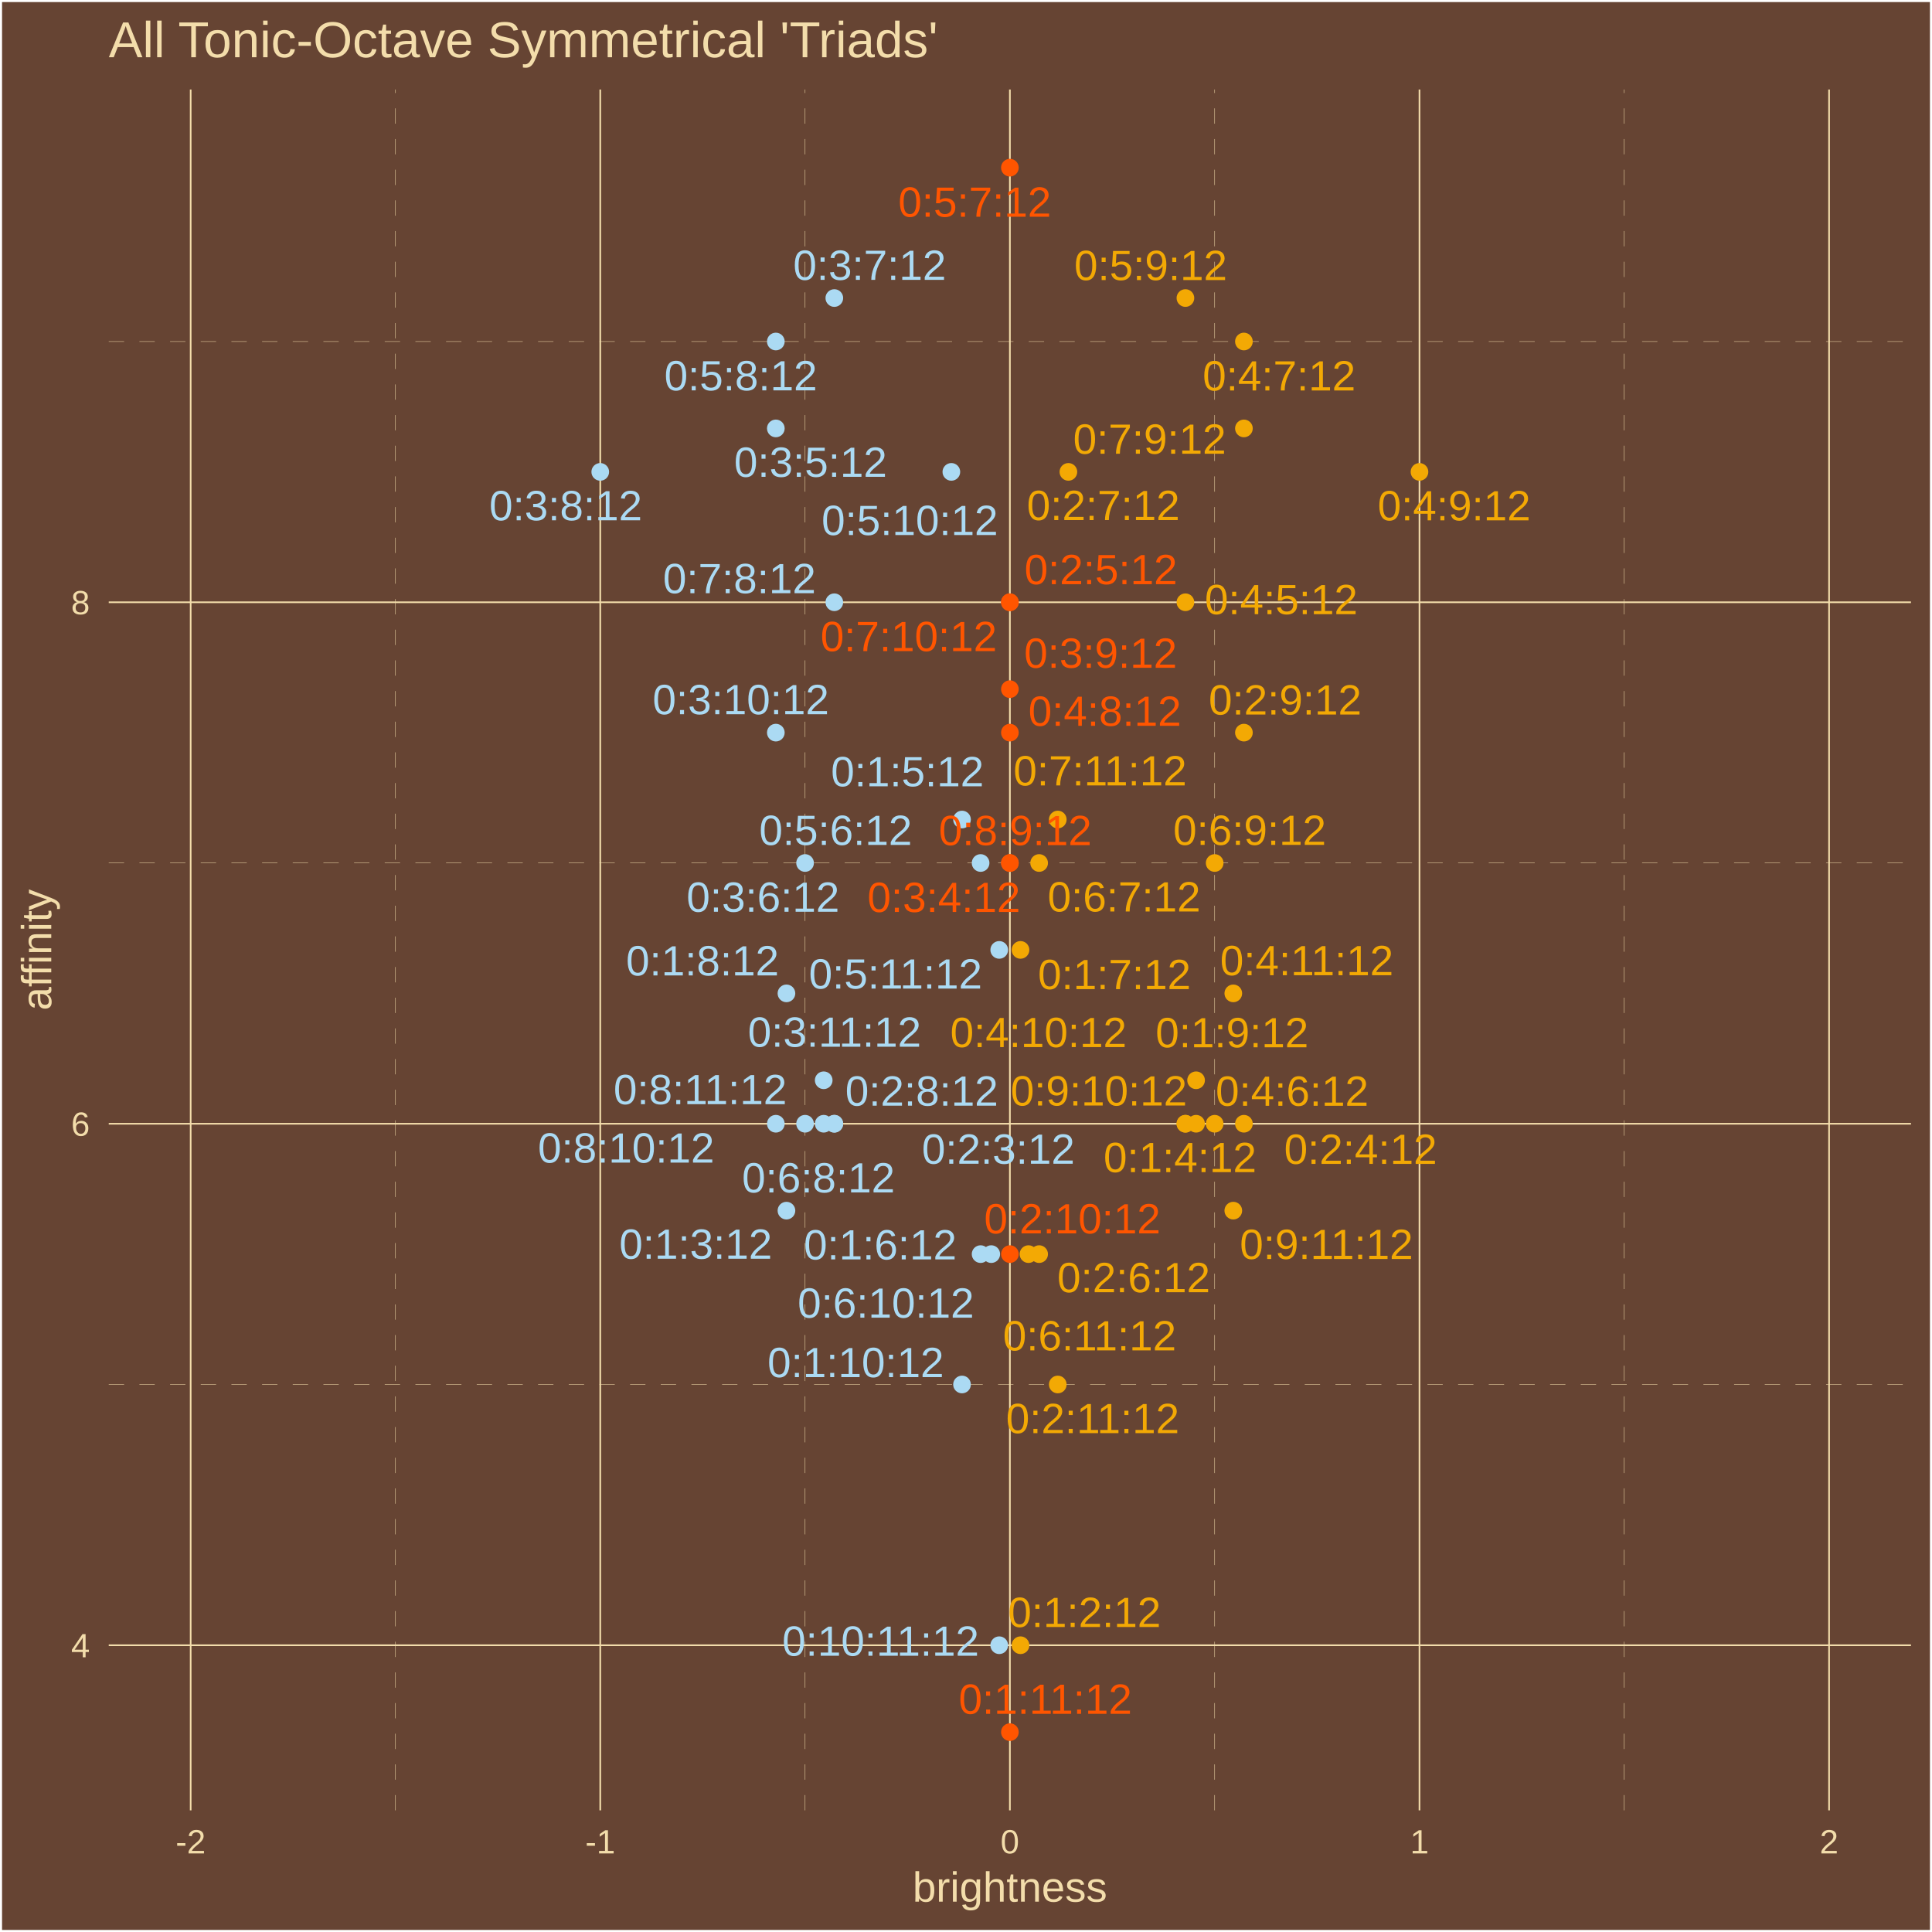
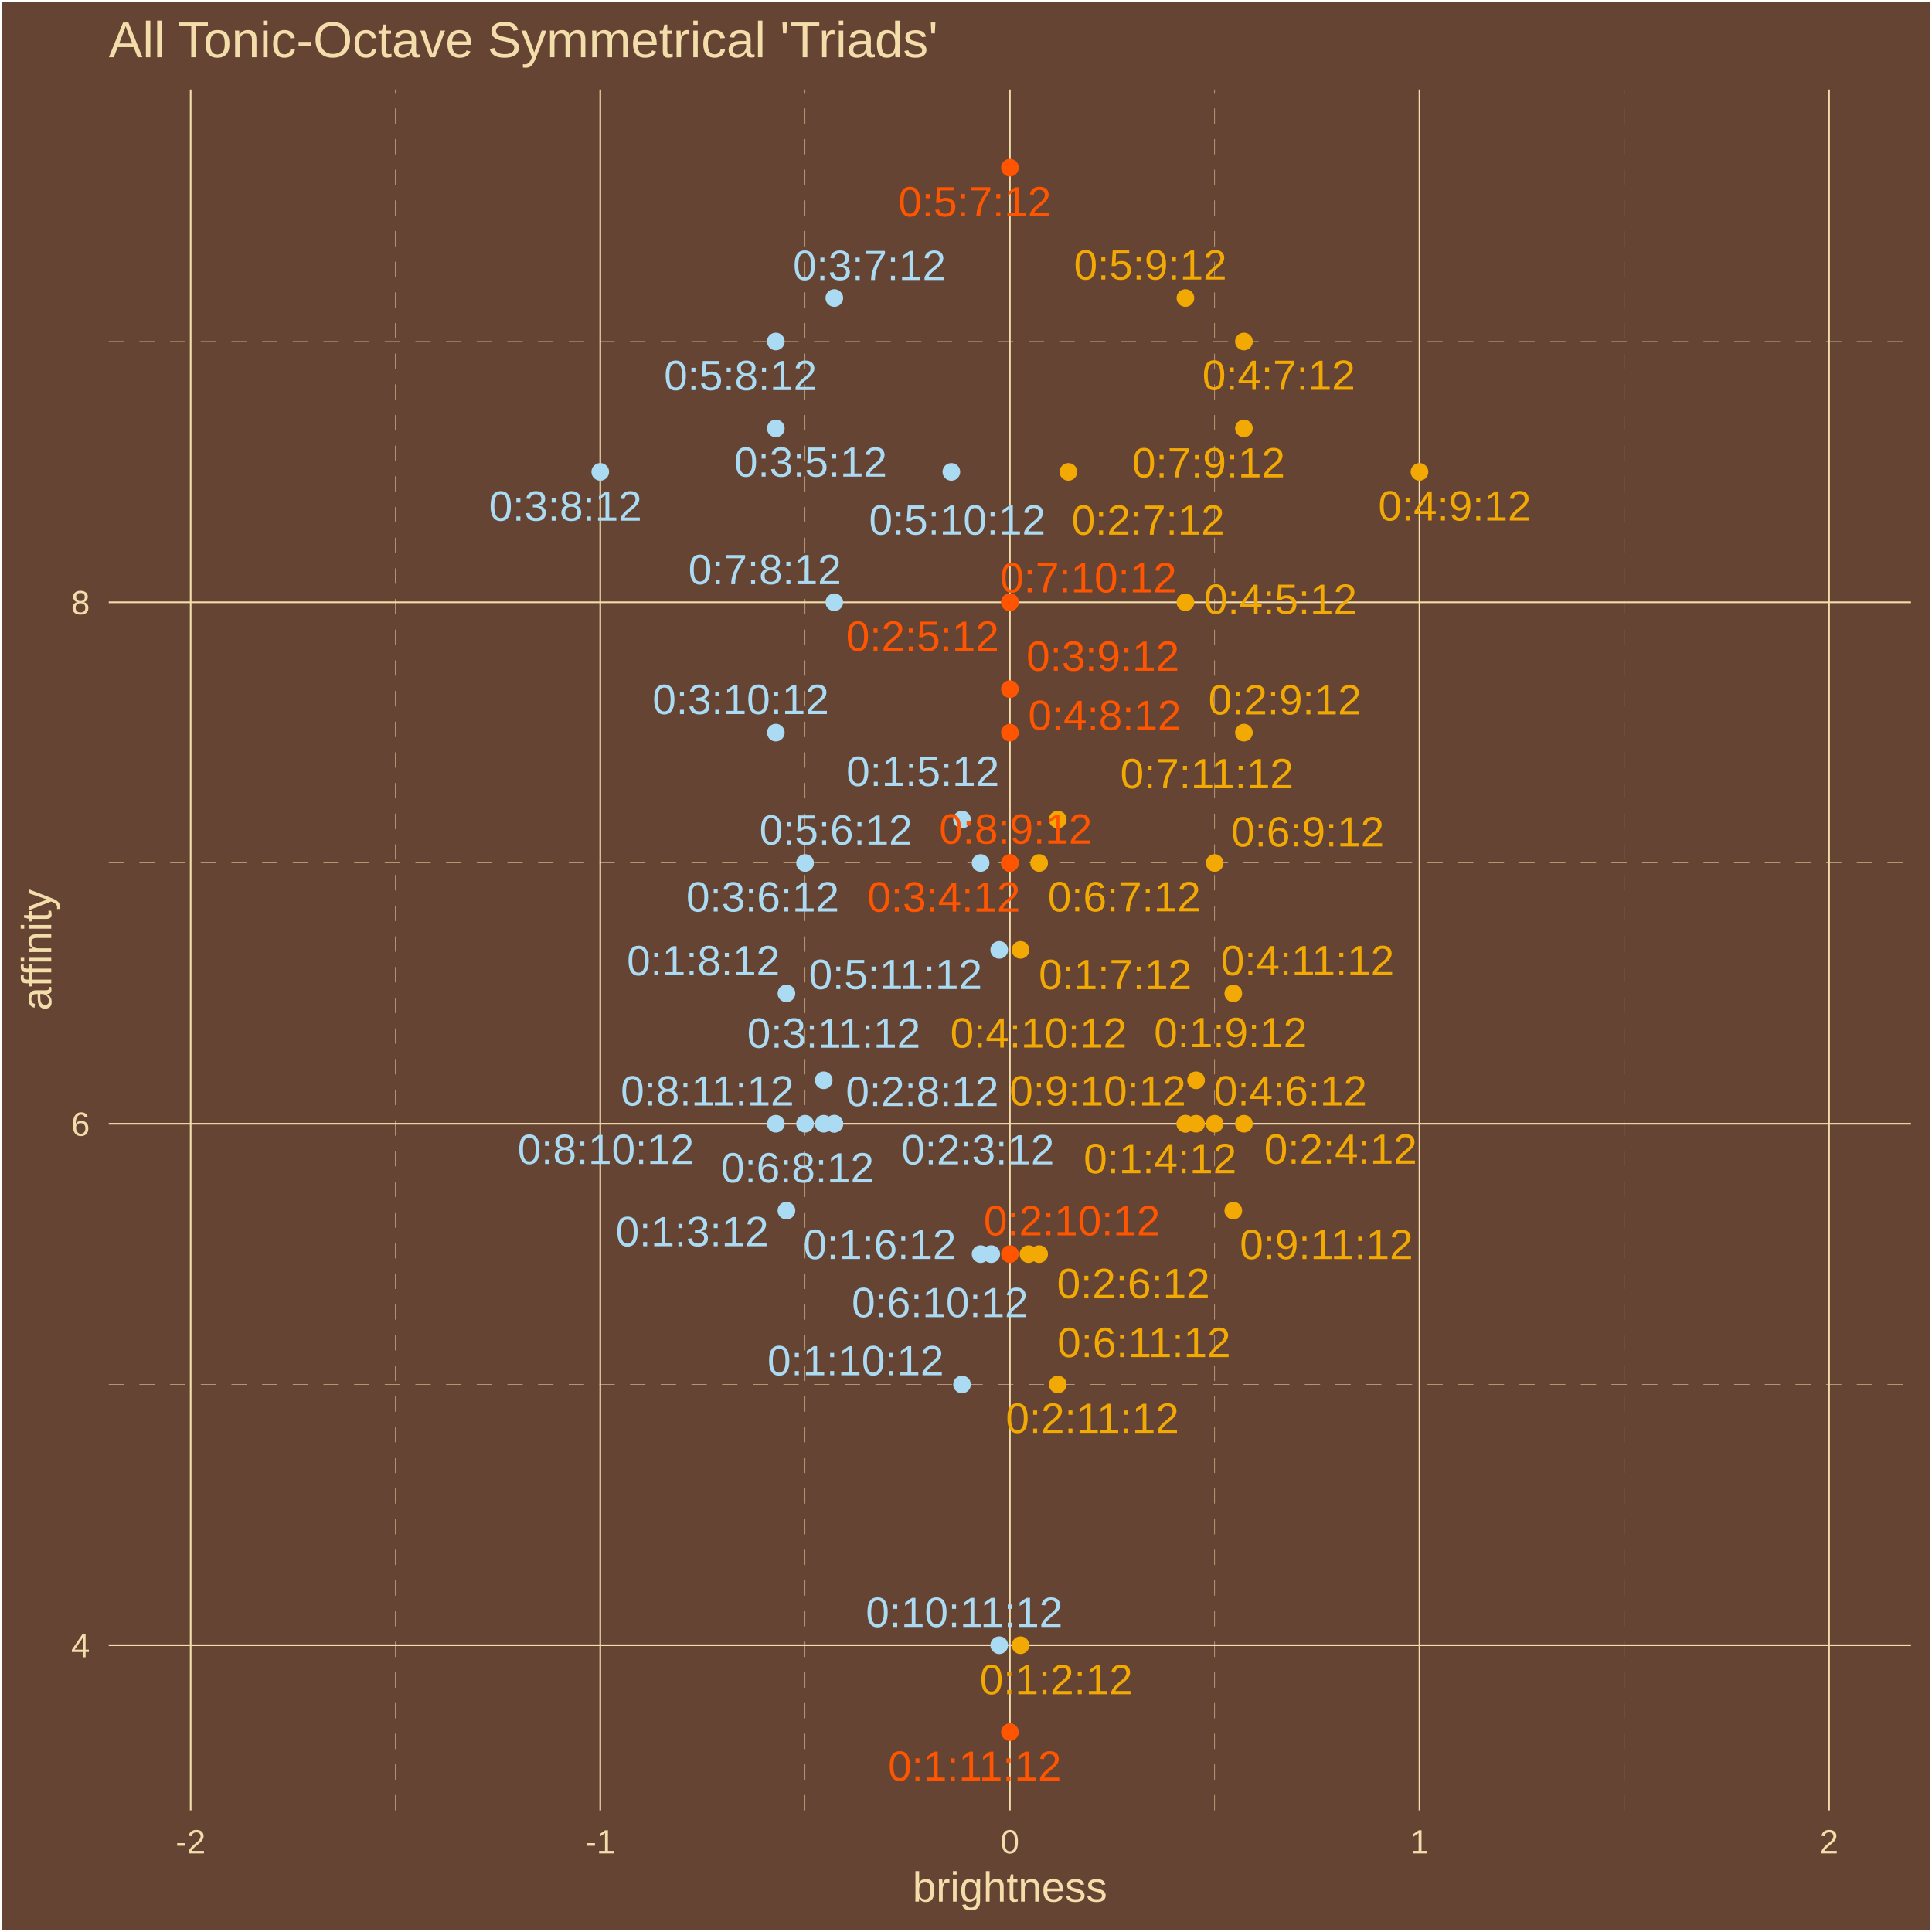
<svg xmlns="http://www.w3.org/2000/svg" class="svglite" width="504.00pt" height="504.00pt" viewBox="0 0 504.00 504.00">
  <defs>
    <style type="text/css">
    .svglite line, .svglite polyline, .svglite polygon, .svglite path, .svglite rect, .svglite circle {
      fill: none;
      stroke: #000000;
      stroke-linecap: round;
      stroke-linejoin: round;
      stroke-miterlimit: 10.00;
    }
    .svglite text {
      white-space: pre;
    }
  </style>
  </defs>
  <rect width="100%" height="100%" style="stroke: none; fill: #664433;" />
  <defs>
    <clipPath id="cpMC4wMHw1MDQuMDB8MC4wMHw1MDQuMDA=">
      <rect x="0.00" y="0.00" width="504.00" height="504.00" />
    </clipPath>
  </defs>
  <g clip-path="url(#cpMC4wMHw1MDQuMDB8MC4wMHw1MDQuMDA=)">
    <rect x="0.00" y="0" width="504.00" height="504.00" style="stroke-width: 1.07; stroke: #FFFFFF; fill: #664433;" />
  </g>
  <defs>
    <clipPath id="cpMjguMzd8NDk4LjUyfDIzLjM0fDQ3Mi4yNw==">
      <rect x="28.37" y="23.34" width="470.15" height="448.93" />
    </clipPath>
  </defs>
  <g clip-path="url(#cpMjguMzd8NDk4LjUyfDIzLjM0fDQ3Mi4yNw==)">
    <rect x="28.37" y="23.34" width="470.15" height="448.93" style="stroke-width: 1.07; stroke: none; fill: #664433;" />
    <polyline points="28.37,361.17 498.52,361.17 " style="stroke-width: 0.11; stroke: #F3DDAB; stroke-dasharray: 4.00,4.00; stroke-linecap: butt;" />
    <polyline points="28.37,225.13 498.52,225.13 " style="stroke-width: 0.11; stroke: #F3DDAB; stroke-dasharray: 4.00,4.00; stroke-linecap: butt;" />
    <polyline points="28.37,89.09 498.52,89.09 " style="stroke-width: 0.11; stroke: #F3DDAB; stroke-dasharray: 4.00,4.00; stroke-linecap: butt;" />
    <polyline points="103.17,472.27 103.17,23.34 " style="stroke-width: 0.11; stroke: #F3DDAB; stroke-dasharray: 4.00,4.00; stroke-linecap: butt;" />
    <polyline points="210.02,472.27 210.02,23.34 " style="stroke-width: 0.11; stroke: #F3DDAB; stroke-dasharray: 4.00,4.00; stroke-linecap: butt;" />
    <polyline points="316.87,472.27 316.87,23.34 " style="stroke-width: 0.11; stroke: #F3DDAB; stroke-dasharray: 4.00,4.00; stroke-linecap: butt;" />
    <polyline points="423.72,472.27 423.72,23.34 " style="stroke-width: 0.11; stroke: #F3DDAB; stroke-dasharray: 4.00,4.00; stroke-linecap: butt;" />
    <polyline points="28.37,429.19 498.52,429.19 " style="stroke-width: 0.43; stroke: #F3DDAB; stroke-linecap: butt;" />
    <polyline points="28.37,293.15 498.52,293.15 " style="stroke-width: 0.43; stroke: #F3DDAB; stroke-linecap: butt;" />
    <polyline points="28.37,157.11 498.52,157.11 " style="stroke-width: 0.43; stroke: #F3DDAB; stroke-linecap: butt;" />
    <polyline points="49.74,472.27 49.74,23.34 " style="stroke-width: 0.43; stroke: #F3DDAB; stroke-linecap: butt;" />
    <polyline points="156.59,472.27 156.59,23.34 " style="stroke-width: 0.43; stroke: #F3DDAB; stroke-linecap: butt;" />
    <polyline points="263.45,472.27 263.45,23.34 " style="stroke-width: 0.43; stroke: #F3DDAB; stroke-linecap: butt;" />
    <polyline points="370.30,472.27 370.30,23.34 " style="stroke-width: 0.43; stroke: #F3DDAB; stroke-linecap: butt;" />
    <polyline points="477.15,472.27 477.15,23.34 " style="stroke-width: 0.43; stroke: #F3DDAB; stroke-linecap: butt;" />
    <circle cx="266.22" cy="429.19" r="1.95" style="stroke-width: 0.71; stroke: #F3A904; fill: #F3A904;" />
    <circle cx="205.16" cy="315.82" r="1.95" style="stroke-width: 0.71; stroke: #ABDAF3; fill: #ABDAF3;" />
    <circle cx="312.02" cy="293.15" r="1.95" style="stroke-width: 0.71; stroke: #F3A904; fill: #F3A904;" />
    <circle cx="250.96" cy="213.79" r="1.95" style="stroke-width: 0.71; stroke: #ABDAF3; fill: #ABDAF3;" />
    <circle cx="258.59" cy="327.16" r="1.95" style="stroke-width: 0.71; stroke: #ABDAF3; fill: #ABDAF3;" />
    <circle cx="266.22" cy="247.80" r="1.95" style="stroke-width: 0.71; stroke: #F3A904; fill: #F3A904;" />
    <circle cx="205.16" cy="259.14" r="1.95" style="stroke-width: 0.71; stroke: #ABDAF3; fill: #ABDAF3;" />
    <circle cx="312.02" cy="281.81" r="1.95" style="stroke-width: 0.71; stroke: #F3A904; fill: #F3A904;" />
    <circle cx="250.96" cy="361.17" r="1.95" style="stroke-width: 0.71; stroke: #ABDAF3; fill: #ABDAF3;" />
    <circle cx="263.45" cy="451.86" r="1.95" style="stroke-width: 0.71; stroke: #FF5500; fill: #FF5500;" />
    <circle cx="217.65" cy="293.15" r="1.95" style="stroke-width: 0.71; stroke: #ABDAF3; fill: #ABDAF3;" />
    <circle cx="324.50" cy="293.15" r="1.95" style="stroke-width: 0.71; stroke: #F3A904; fill: #F3A904;" />
    <circle cx="263.45" cy="157.11" r="1.95" style="stroke-width: 0.71; stroke: #FF5500; fill: #FF5500;" />
    <circle cx="271.08" cy="327.16" r="1.95" style="stroke-width: 0.71; stroke: #F3A904; fill: #F3A904;" />
    <circle cx="278.71" cy="123.10" r="1.95" style="stroke-width: 0.71; stroke: #F3A904; fill: #F3A904;" />
    <circle cx="217.65" cy="293.15" r="1.95" style="stroke-width: 0.71; stroke: #ABDAF3; fill: #ABDAF3;" />
    <circle cx="324.50" cy="191.12" r="1.95" style="stroke-width: 0.71; stroke: #F3A904; fill: #F3A904;" />
    <circle cx="263.45" cy="327.16" r="1.95" style="stroke-width: 0.71; stroke: #FF5500; fill: #FF5500;" />
    <circle cx="275.94" cy="361.17" r="1.95" style="stroke-width: 0.71; stroke: #F3A904; fill: #F3A904;" />
    <circle cx="263.45" cy="225.13" r="1.95" style="stroke-width: 0.71; stroke: #FF5500; fill: #FF5500;" />
    <circle cx="202.39" cy="111.76" r="1.95" style="stroke-width: 0.71; stroke: #ABDAF3; fill: #ABDAF3;" />
    <circle cx="210.02" cy="225.13" r="1.95" style="stroke-width: 0.71; stroke: #ABDAF3; fill: #ABDAF3;" />
    <circle cx="217.65" cy="77.75" r="1.95" style="stroke-width: 0.71; stroke: #ABDAF3; fill: #ABDAF3;" />
    <circle cx="156.59" cy="123.10" r="1.95" style="stroke-width: 0.71; stroke: #ABDAF3; fill: #ABDAF3;" />
    <circle cx="263.45" cy="179.78" r="1.95" style="stroke-width: 0.71; stroke: #FF5500; fill: #FF5500;" />
    <circle cx="202.39" cy="191.12" r="1.95" style="stroke-width: 0.71; stroke: #ABDAF3; fill: #ABDAF3;" />
    <circle cx="214.88" cy="281.81" r="1.95" style="stroke-width: 0.71; stroke: #ABDAF3; fill: #ABDAF3;" />
    <circle cx="309.24" cy="157.11" r="1.95" style="stroke-width: 0.71; stroke: #F3A904; fill: #F3A904;" />
    <circle cx="316.87" cy="293.15" r="1.95" style="stroke-width: 0.71; stroke: #F3A904; fill: #F3A904;" />
    <circle cx="324.50" cy="89.09" r="1.95" style="stroke-width: 0.71; stroke: #F3A904; fill: #F3A904;" />
    <circle cx="263.45" cy="191.12" r="1.95" style="stroke-width: 0.71; stroke: #FF5500; fill: #FF5500;" />
    <circle cx="370.30" cy="123.10" r="1.95" style="stroke-width: 0.71; stroke: #F3A904; fill: #F3A904;" />
    <circle cx="309.24" cy="293.15" r="1.95" style="stroke-width: 0.71; stroke: #F3A904; fill: #F3A904;" />
    <circle cx="321.73" cy="259.14" r="1.95" style="stroke-width: 0.71; stroke: #F3A904; fill: #F3A904;" />
    <circle cx="255.81" cy="225.13" r="1.95" style="stroke-width: 0.71; stroke: #ABDAF3; fill: #ABDAF3;" />
    <circle cx="263.45" cy="43.74" r="1.95" style="stroke-width: 0.71; stroke: #FF5500; fill: #FF5500;" />
    <circle cx="202.39" cy="89.09" r="1.95" style="stroke-width: 0.71; stroke: #ABDAF3; fill: #ABDAF3;" />
    <circle cx="309.24" cy="77.75" r="1.95" style="stroke-width: 0.71; stroke: #F3A904; fill: #F3A904;" />
    <circle cx="248.18" cy="123.10" r="1.95" style="stroke-width: 0.71; stroke: #ABDAF3; fill: #ABDAF3;" />
    <circle cx="260.67" cy="247.80" r="1.95" style="stroke-width: 0.71; stroke: #ABDAF3; fill: #ABDAF3;" />
    <circle cx="271.08" cy="225.13" r="1.95" style="stroke-width: 0.71; stroke: #F3A904; fill: #F3A904;" />
    <circle cx="210.02" cy="293.15" r="1.95" style="stroke-width: 0.71; stroke: #ABDAF3; fill: #ABDAF3;" />
    <circle cx="316.87" cy="225.13" r="1.95" style="stroke-width: 0.71; stroke: #F3A904; fill: #F3A904;" />
    <circle cx="255.81" cy="327.16" r="1.95" style="stroke-width: 0.71; stroke: #ABDAF3; fill: #ABDAF3;" />
    <circle cx="268.30" cy="327.16" r="1.95" style="stroke-width: 0.71; stroke: #F3A904; fill: #F3A904;" />
    <circle cx="217.65" cy="157.11" r="1.95" style="stroke-width: 0.71; stroke: #ABDAF3; fill: #ABDAF3;" />
    <circle cx="324.50" cy="111.76" r="1.95" style="stroke-width: 0.71; stroke: #F3A904; fill: #F3A904;" />
    <circle cx="263.45" cy="157.11" r="1.95" style="stroke-width: 0.71; stroke: #FF5500; fill: #FF5500;" />
    <circle cx="275.94" cy="213.79" r="1.95" style="stroke-width: 0.71; stroke: #F3A904; fill: #F3A904;" />
    <circle cx="263.45" cy="225.13" r="1.95" style="stroke-width: 0.71; stroke: #FF5500; fill: #FF5500;" />
    <circle cx="202.39" cy="293.15" r="1.95" style="stroke-width: 0.71; stroke: #ABDAF3; fill: #ABDAF3;" />
    <circle cx="214.88" cy="293.15" r="1.95" style="stroke-width: 0.71; stroke: #ABDAF3; fill: #ABDAF3;" />
    <circle cx="309.24" cy="293.15" r="1.95" style="stroke-width: 0.71; stroke: #F3A904; fill: #F3A904;" />
    <circle cx="321.73" cy="315.82" r="1.95" style="stroke-width: 0.71; stroke: #F3A904; fill: #F3A904;" />
    <circle cx="260.67" cy="429.19" r="1.95" style="stroke-width: 0.71; stroke: #ABDAF3; fill: #ABDAF3;" />
-     <line x1="244.53" y1="206.92" x2="250.19" y2="212.97" style="stroke-width: 1.07; stroke: none;" />
-     <line x1="317.69" y1="275.01" x2="312.73" y2="280.95" style="stroke-width: 1.07; stroke: none;" />
-     <line x1="238.69" y1="299.35" x2="218.75" y2="293.47" style="stroke-width: 1.07; stroke: none;" />
-     <line x1="333.20" y1="298.45" x2="325.47" y2="293.74" style="stroke-width: 1.07; stroke: none;" />
-     <line x1="295.71" y1="270.24" x2="308.67" y2="292.19" style="stroke-width: 1.07; stroke: none;" />
-     <line x1="239.73" y1="217.11" x2="254.79" y2="224.62" style="stroke-width: 1.07; stroke: none;" />
-     <line x1="242.25" y1="129.86" x2="247.44" y2="123.94" style="stroke-width: 1.07; stroke: none;" />
-     <line x1="213.26" y1="301.36" x2="210.43" y2="294.18" style="stroke-width: 1.07; stroke: none;" />
-     <line x1="248.90" y1="334.03" x2="255.02" y2="327.95" style="stroke-width: 1.07; stroke: none;" />
-     <line x1="279.64" y1="342.57" x2="268.96" y2="328.06" style="stroke-width: 1.07; stroke: none;" />
-     <line x1="282.10" y1="206.69" x2="276.67" y2="212.95" style="stroke-width: 1.07; stroke: none;" />
-     <line x1="188.15" y1="298.82" x2="201.33" y2="293.57" style="stroke-width: 1.07; stroke: none;" />
-     <line x1="207.47" y1="285.94" x2="214.07" y2="292.36" style="stroke-width: 1.07; stroke: none;" />
-     <text x="282.89" y="424.43" text-anchor="middle" style="font-size: 11.04px;fill: #F3A904; font-family: &quot;Arial&quot;;" textLength="39.87px" lengthAdjust="spacingAndGlyphs">0:1:2:12</text>
-     <text x="181.49" y="328.37" text-anchor="middle" style="font-size: 11.04px;fill: #ABDAF3; font-family: &quot;Arial&quot;;" textLength="39.87px" lengthAdjust="spacingAndGlyphs">0:1:3:12</text>
-     <text x="307.83" y="305.77" text-anchor="middle" style="font-size: 11.04px;fill: #F3A904; font-family: &quot;Arial&quot;;" textLength="39.87px" lengthAdjust="spacingAndGlyphs">0:1:4:12</text>
-     <text x="236.71" y="205.12" text-anchor="middle" style="font-size: 11.04px;fill: #ABDAF3; font-family: &quot;Arial&quot;;" textLength="39.87px" lengthAdjust="spacingAndGlyphs">0:1:5:12</text>
-     <text x="229.62" y="328.55" text-anchor="middle" style="font-size: 11.04px;fill: #ABDAF3; font-family: &quot;Arial&quot;;" textLength="39.87px" lengthAdjust="spacingAndGlyphs">0:1:6:12</text>
-     <text x="290.71" y="258.03" text-anchor="middle" style="font-size: 11.04px;fill: #F3A904; font-family: &quot;Arial&quot;;" textLength="39.87px" lengthAdjust="spacingAndGlyphs">0:1:7:12</text>
-     <text x="183.26" y="254.46" text-anchor="middle" style="font-size: 11.04px;fill: #ABDAF3; font-family: &quot;Arial&quot;;" textLength="39.87px" lengthAdjust="spacingAndGlyphs">0:1:8:12</text>
-     <text x="321.40" y="273.21" text-anchor="middle" style="font-size: 11.04px;fill: #F3A904; font-family: &quot;Arial&quot;;" textLength="39.87px" lengthAdjust="spacingAndGlyphs">0:1:9:12</text>
-     <text x="223.23" y="359.26" text-anchor="middle" style="font-size: 11.04px;fill: #ABDAF3; font-family: &quot;Arial&quot;;" textLength="46.01px" lengthAdjust="spacingAndGlyphs">0:1:10:12</text>
-     <text x="272.70" y="447.08" text-anchor="middle" style="font-size: 11.04px;fill: #FF5500; font-family: &quot;Arial&quot;;" textLength="46.01px" lengthAdjust="spacingAndGlyphs">0:1:11:12</text>
-     <text x="260.43" y="303.58" text-anchor="middle" style="font-size: 11.04px;fill: #ABDAF3; font-family: &quot;Arial&quot;;" textLength="39.87px" lengthAdjust="spacingAndGlyphs">0:2:3:12</text>
-     <text x="354.93" y="303.62" text-anchor="middle" style="font-size: 11.04px;fill: #F3A904; font-family: &quot;Arial&quot;;" textLength="39.87px" lengthAdjust="spacingAndGlyphs">0:2:4:12</text>
-     <text x="287.19" y="152.40" text-anchor="middle" style="font-size: 11.04px;fill: #FF5500; font-family: &quot;Arial&quot;;" textLength="39.87px" lengthAdjust="spacingAndGlyphs">0:2:5:12</text>
-     <text x="295.75" y="337.10" text-anchor="middle" style="font-size: 11.04px;fill: #F3A904; font-family: &quot;Arial&quot;;" textLength="39.87px" lengthAdjust="spacingAndGlyphs">0:2:6:12</text>
-     <text x="287.82" y="135.67" text-anchor="middle" style="font-size: 11.04px;fill: #F3A904; font-family: &quot;Arial&quot;;" textLength="39.87px" lengthAdjust="spacingAndGlyphs">0:2:7:12</text>
-     <text x="240.45" y="288.43" text-anchor="middle" style="font-size: 11.04px;fill: #ABDAF3; font-family: &quot;Arial&quot;;" textLength="39.87px" lengthAdjust="spacingAndGlyphs">0:2:8:12</text>
-     <text x="335.25" y="186.40" text-anchor="middle" style="font-size: 11.04px;fill: #F3A904; font-family: &quot;Arial&quot;;" textLength="39.87px" lengthAdjust="spacingAndGlyphs">0:2:9:12</text>
-     <text x="279.74" y="321.76" text-anchor="middle" style="font-size: 11.04px;fill: #FF5500; font-family: &quot;Arial&quot;;" textLength="46.01px" lengthAdjust="spacingAndGlyphs">0:2:10:12</text>
-     <text x="285.04" y="373.86" text-anchor="middle" style="font-size: 11.04px;fill: #F3A904; font-family: &quot;Arial&quot;;" textLength="46.01px" lengthAdjust="spacingAndGlyphs">0:2:11:12</text>
-     <text x="246.23" y="237.91" text-anchor="middle" style="font-size: 11.04px;fill: #FF5500; font-family: &quot;Arial&quot;;" textLength="39.87px" lengthAdjust="spacingAndGlyphs">0:3:4:12</text>
-     <text x="211.45" y="124.39" text-anchor="middle" style="font-size: 11.04px;fill: #ABDAF3; font-family: &quot;Arial&quot;;" textLength="39.87px" lengthAdjust="spacingAndGlyphs">0:3:5:12</text>
-     <text x="199.04" y="237.85" text-anchor="middle" style="font-size: 11.04px;fill: #ABDAF3; font-family: &quot;Arial&quot;;" textLength="39.87px" lengthAdjust="spacingAndGlyphs">0:3:6:12</text>
-     <text x="226.86" y="73.01" text-anchor="middle" style="font-size: 11.04px;fill: #ABDAF3; font-family: &quot;Arial&quot;;" textLength="39.87px" lengthAdjust="spacingAndGlyphs">0:3:7:12</text>
-     <text x="147.58" y="135.73" text-anchor="middle" style="font-size: 11.04px;fill: #ABDAF3; font-family: &quot;Arial&quot;;" textLength="39.87px" lengthAdjust="spacingAndGlyphs">0:3:8:12</text>
-     <text x="287.11" y="174.20" text-anchor="middle" style="font-size: 11.04px;fill: #FF5500; font-family: &quot;Arial&quot;;" textLength="39.87px" lengthAdjust="spacingAndGlyphs">0:3:9:12</text>
-     <text x="193.26" y="186.32" text-anchor="middle" style="font-size: 11.04px;fill: #ABDAF3; font-family: &quot;Arial&quot;;" textLength="46.01px" lengthAdjust="spacingAndGlyphs">0:3:10:12</text>
-     <text x="217.70" y="273.06" text-anchor="middle" style="font-size: 11.04px;fill: #ABDAF3; font-family: &quot;Arial&quot;;" textLength="46.01px" lengthAdjust="spacingAndGlyphs">0:3:11:12</text>
-     <text x="334.23" y="160.22" text-anchor="middle" style="font-size: 11.04px;fill: #F3A904; font-family: &quot;Arial&quot;;" textLength="39.87px" lengthAdjust="spacingAndGlyphs">0:4:5:12</text>
-     <text x="337.07" y="288.46" text-anchor="middle" style="font-size: 11.04px;fill: #F3A904; font-family: &quot;Arial&quot;;" textLength="39.87px" lengthAdjust="spacingAndGlyphs">0:4:6:12</text>
-     <text x="333.68" y="101.86" text-anchor="middle" style="font-size: 11.04px;fill: #F3A904; font-family: &quot;Arial&quot;;" textLength="39.87px" lengthAdjust="spacingAndGlyphs">0:4:7:12</text>
-     <text x="288.21" y="189.34" text-anchor="middle" style="font-size: 11.04px;fill: #FF5500; font-family: &quot;Arial&quot;;" textLength="39.87px" lengthAdjust="spacingAndGlyphs">0:4:8:12</text>
-     <text x="379.34" y="135.74" text-anchor="middle" style="font-size: 11.04px;fill: #F3A904; font-family: &quot;Arial&quot;;" textLength="39.87px" lengthAdjust="spacingAndGlyphs">0:4:9:12</text>
-     <text x="270.90" y="273.16" text-anchor="middle" style="font-size: 11.04px;fill: #F3A904; font-family: &quot;Arial&quot;;" textLength="46.01px" lengthAdjust="spacingAndGlyphs">0:4:10:12</text>
-     <text x="340.90" y="254.41" text-anchor="middle" style="font-size: 11.04px;fill: #F3A904; font-family: &quot;Arial&quot;;" textLength="46.01px" lengthAdjust="spacingAndGlyphs">0:4:11:12</text>
-     <text x="217.99" y="220.42" text-anchor="middle" style="font-size: 11.04px;fill: #ABDAF3; font-family: &quot;Arial&quot;;" textLength="39.87px" lengthAdjust="spacingAndGlyphs">0:5:6:12</text>
-     <text x="254.27" y="56.54" text-anchor="middle" style="font-size: 11.04px;fill: #FF5500; font-family: &quot;Arial&quot;;" textLength="39.87px" lengthAdjust="spacingAndGlyphs">0:5:7:12</text>
-     <text x="193.24" y="101.83" text-anchor="middle" style="font-size: 11.04px;fill: #ABDAF3; font-family: &quot;Arial&quot;;" textLength="39.87px" lengthAdjust="spacingAndGlyphs">0:5:8:12</text>
-     <text x="300.18" y="73.06" text-anchor="middle" style="font-size: 11.04px;fill: #F3A904; font-family: &quot;Arial&quot;;" textLength="39.87px" lengthAdjust="spacingAndGlyphs">0:5:9:12</text>
-     <text x="237.34" y="139.57" text-anchor="middle" style="font-size: 11.04px;fill: #ABDAF3; font-family: &quot;Arial&quot;;" textLength="46.01px" lengthAdjust="spacingAndGlyphs">0:5:10:12</text>
-     <text x="233.61" y="257.89" text-anchor="middle" style="font-size: 11.04px;fill: #ABDAF3; font-family: &quot;Arial&quot;;" textLength="46.01px" lengthAdjust="spacingAndGlyphs">0:5:11:12</text>
-     <text x="293.24" y="237.77" text-anchor="middle" style="font-size: 11.04px;fill: #F3A904; font-family: &quot;Arial&quot;;" textLength="39.87px" lengthAdjust="spacingAndGlyphs">0:6:7:12</text>
-     <text x="213.51" y="311.07" text-anchor="middle" style="font-size: 11.04px;fill: #ABDAF3; font-family: &quot;Arial&quot;;" textLength="39.87px" lengthAdjust="spacingAndGlyphs">0:6:8:12</text>
-     <text x="326.00" y="220.41" text-anchor="middle" style="font-size: 11.04px;fill: #F3A904; font-family: &quot;Arial&quot;;" textLength="39.87px" lengthAdjust="spacingAndGlyphs">0:6:9:12</text>
-     <text x="231.10" y="343.74" text-anchor="middle" style="font-size: 11.04px;fill: #ABDAF3; font-family: &quot;Arial&quot;;" textLength="46.01px" lengthAdjust="spacingAndGlyphs">0:6:10:12</text>
-     <text x="284.24" y="352.28" text-anchor="middle" style="font-size: 11.04px;fill: #F3A904; font-family: &quot;Arial&quot;;" textLength="46.01px" lengthAdjust="spacingAndGlyphs">0:6:11:12</text>
-     <text x="192.90" y="154.74" text-anchor="middle" style="font-size: 11.04px;fill: #ABDAF3; font-family: &quot;Arial&quot;;" textLength="39.87px" lengthAdjust="spacingAndGlyphs">0:7:8:12</text>
-     <text x="299.90" y="118.37" text-anchor="middle" style="font-size: 11.04px;fill: #F3A904; font-family: &quot;Arial&quot;;" textLength="39.87px" lengthAdjust="spacingAndGlyphs">0:7:9:12</text>
-     <text x="237.06" y="169.86" text-anchor="middle" style="font-size: 11.04px;fill: #FF5500; font-family: &quot;Arial&quot;;" textLength="46.01px" lengthAdjust="spacingAndGlyphs">0:7:10:12</text>
-     <text x="286.98" y="204.89" text-anchor="middle" style="font-size: 11.04px;fill: #F3A904; font-family: &quot;Arial&quot;;" textLength="46.01px" lengthAdjust="spacingAndGlyphs">0:7:11:12</text>
-     <text x="264.85" y="220.47" text-anchor="middle" style="font-size: 11.04px;fill: #FF5500; font-family: &quot;Arial&quot;;" textLength="39.87px" lengthAdjust="spacingAndGlyphs">0:8:9:12</text>
-     <text x="163.34" y="303.29" text-anchor="middle" style="font-size: 11.04px;fill: #ABDAF3; font-family: &quot;Arial&quot;;" textLength="46.01px" lengthAdjust="spacingAndGlyphs">0:8:10:12</text>
-     <text x="182.66" y="288.05" text-anchor="middle" style="font-size: 11.04px;fill: #ABDAF3; font-family: &quot;Arial&quot;;" textLength="46.01px" lengthAdjust="spacingAndGlyphs">0:8:11:12</text>
-     <text x="286.66" y="288.39" text-anchor="middle" style="font-size: 11.04px;fill: #F3A904; font-family: &quot;Arial&quot;;" textLength="46.01px" lengthAdjust="spacingAndGlyphs">0:9:10:12</text>
-     <text x="346.03" y="328.43" text-anchor="middle" style="font-size: 11.04px;fill: #F3A904; font-family: &quot;Arial&quot;;" textLength="46.01px" lengthAdjust="spacingAndGlyphs">0:9:11:12</text>
-     <text x="229.73" y="431.93" text-anchor="middle" style="font-size: 11.04px;fill: #ABDAF3; font-family: &quot;Arial&quot;;" textLength="52.14px" lengthAdjust="spacingAndGlyphs">0:10:11:12</text>
+     <line x1="245.02" y1="206.83" x2="250.23" y2="212.94" style="stroke-width: 1.07; stroke: none;" />
+     <line x1="317.61" y1="274.97" x2="312.72" y2="280.94" style="stroke-width: 1.07; stroke: none;" />
+     <line x1="233.35" y1="299.30" x2="218.72" y2="293.56" style="stroke-width: 1.07; stroke: none;" />
+     <line x1="285.34" y1="129.77" x2="279.50" y2="123.90" style="stroke-width: 1.07; stroke: none;" />
+     <line x1="295.72" y1="270.36" x2="308.67" y2="292.19" style="stroke-width: 1.07; stroke: none;" />
+     <line x1="239.80" y1="217.04" x2="254.80" y2="224.61" style="stroke-width: 1.07; stroke: none;" />
+     <line x1="249.94" y1="333.88" x2="255.08" y2="328.00" style="stroke-width: 1.07; stroke: none;" />
+     <line x1="273.62" y1="348.71" x2="268.57" y2="328.23" style="stroke-width: 1.07; stroke: none;" />
+     <line x1="290.03" y1="202.70" x2="276.82" y2="213.09" style="stroke-width: 1.07; stroke: none;" />
+     <line x1="182.85" y1="299.38" x2="201.30" y2="293.50" style="stroke-width: 1.07; stroke: none;" />
+     <line x1="209.33" y1="286.78" x2="214.14" y2="292.30" style="stroke-width: 1.07; stroke: none;" />
+     <text x="275.53" y="441.97" text-anchor="middle" style="font-size: 11.04px;fill: #F3A904; font-family: &quot;Arial&quot;;" textLength="39.87px" lengthAdjust="spacingAndGlyphs">0:1:2:12</text>
+     <text x="180.56" y="325.10" text-anchor="middle" style="font-size: 11.04px;fill: #ABDAF3; font-family: &quot;Arial&quot;;" textLength="39.87px" lengthAdjust="spacingAndGlyphs">0:1:3:12</text>
+     <text x="302.63" y="306.07" text-anchor="middle" style="font-size: 11.04px;fill: #F3A904; font-family: &quot;Arial&quot;;" textLength="39.87px" lengthAdjust="spacingAndGlyphs">0:1:4:12</text>
+     <text x="240.74" y="205.03" text-anchor="middle" style="font-size: 11.04px;fill: #ABDAF3; font-family: &quot;Arial&quot;;" textLength="39.87px" lengthAdjust="spacingAndGlyphs">0:1:5:12</text>
+     <text x="229.49" y="328.44" text-anchor="middle" style="font-size: 11.04px;fill: #ABDAF3; font-family: &quot;Arial&quot;;" textLength="39.87px" lengthAdjust="spacingAndGlyphs">0:1:6:12</text>
+     <text x="290.92" y="258.03" text-anchor="middle" style="font-size: 11.04px;fill: #F3A904; font-family: &quot;Arial&quot;;" textLength="39.87px" lengthAdjust="spacingAndGlyphs">0:1:7:12</text>
+     <text x="183.47" y="254.42" text-anchor="middle" style="font-size: 11.04px;fill: #ABDAF3; font-family: &quot;Arial&quot;;" textLength="39.87px" lengthAdjust="spacingAndGlyphs">0:1:8:12</text>
+     <text x="320.98" y="273.17" text-anchor="middle" style="font-size: 11.04px;fill: #F3A904; font-family: &quot;Arial&quot;;" textLength="39.87px" lengthAdjust="spacingAndGlyphs">0:1:9:12</text>
+     <text x="223.21" y="358.77" text-anchor="middle" style="font-size: 11.04px;fill: #ABDAF3; font-family: &quot;Arial&quot;;" textLength="46.01px" lengthAdjust="spacingAndGlyphs">0:1:10:12</text>
+     <text x="254.27" y="464.55" text-anchor="middle" style="font-size: 11.04px;fill: #FF5500; font-family: &quot;Arial&quot;;" textLength="46.01px" lengthAdjust="spacingAndGlyphs">0:1:11:12</text>
+     <text x="255.08" y="303.74" text-anchor="middle" style="font-size: 11.04px;fill: #ABDAF3; font-family: &quot;Arial&quot;;" textLength="39.87px" lengthAdjust="spacingAndGlyphs">0:2:3:12</text>
+     <text x="349.72" y="303.58" text-anchor="middle" style="font-size: 11.04px;fill: #F3A904; font-family: &quot;Arial&quot;;" textLength="39.87px" lengthAdjust="spacingAndGlyphs">0:2:4:12</text>
+     <text x="240.66" y="169.77" text-anchor="middle" style="font-size: 11.04px;fill: #FF5500; font-family: &quot;Arial&quot;;" textLength="39.87px" lengthAdjust="spacingAndGlyphs">0:2:5:12</text>
+     <text x="295.67" y="338.64" text-anchor="middle" style="font-size: 11.04px;fill: #F3A904; font-family: &quot;Arial&quot;;" textLength="39.87px" lengthAdjust="spacingAndGlyphs">0:2:6:12</text>
+     <text x="299.51" y="139.48" text-anchor="middle" style="font-size: 11.04px;fill: #F3A904; font-family: &quot;Arial&quot;;" textLength="39.87px" lengthAdjust="spacingAndGlyphs">0:2:7:12</text>
+     <text x="240.58" y="288.53" text-anchor="middle" style="font-size: 11.04px;fill: #ABDAF3; font-family: &quot;Arial&quot;;" textLength="39.87px" lengthAdjust="spacingAndGlyphs">0:2:8:12</text>
+     <text x="335.18" y="186.36" text-anchor="middle" style="font-size: 11.04px;fill: #F3A904; font-family: &quot;Arial&quot;;" textLength="39.87px" lengthAdjust="spacingAndGlyphs">0:2:9:12</text>
+     <text x="279.63" y="322.26" text-anchor="middle" style="font-size: 11.04px;fill: #FF5500; font-family: &quot;Arial&quot;;" textLength="46.01px" lengthAdjust="spacingAndGlyphs">0:2:10:12</text>
+     <text x="284.97" y="373.79" text-anchor="middle" style="font-size: 11.04px;fill: #F3A904; font-family: &quot;Arial&quot;;" textLength="46.01px" lengthAdjust="spacingAndGlyphs">0:2:11:12</text>
+     <text x="246.22" y="237.82" text-anchor="middle" style="font-size: 11.04px;fill: #FF5500; font-family: &quot;Arial&quot;;" textLength="39.87px" lengthAdjust="spacingAndGlyphs">0:3:4:12</text>
+     <text x="211.47" y="124.35" text-anchor="middle" style="font-size: 11.04px;fill: #ABDAF3; font-family: &quot;Arial&quot;;" textLength="39.87px" lengthAdjust="spacingAndGlyphs">0:3:5:12</text>
+     <text x="198.97" y="237.80" text-anchor="middle" style="font-size: 11.04px;fill: #ABDAF3; font-family: &quot;Arial&quot;;" textLength="39.87px" lengthAdjust="spacingAndGlyphs">0:3:6:12</text>
+     <text x="226.80" y="73.05" text-anchor="middle" style="font-size: 11.04px;fill: #ABDAF3; font-family: &quot;Arial&quot;;" textLength="39.87px" lengthAdjust="spacingAndGlyphs">0:3:7:12</text>
+     <text x="147.50" y="135.83" text-anchor="middle" style="font-size: 11.04px;fill: #ABDAF3; font-family: &quot;Arial&quot;;" textLength="39.87px" lengthAdjust="spacingAndGlyphs">0:3:8:12</text>
+     <text x="287.70" y="174.98" text-anchor="middle" style="font-size: 11.04px;fill: #FF5500; font-family: &quot;Arial&quot;;" textLength="39.87px" lengthAdjust="spacingAndGlyphs">0:3:9:12</text>
+     <text x="193.24" y="186.27" text-anchor="middle" style="font-size: 11.04px;fill: #ABDAF3; font-family: &quot;Arial&quot;;" textLength="46.01px" lengthAdjust="spacingAndGlyphs">0:3:10:12</text>
+     <text x="217.51" y="273.32" text-anchor="middle" style="font-size: 11.04px;fill: #ABDAF3; font-family: &quot;Arial&quot;;" textLength="46.01px" lengthAdjust="spacingAndGlyphs">0:3:11:12</text>
+     <text x="334.05" y="160.12" text-anchor="middle" style="font-size: 11.04px;fill: #F3A904; font-family: &quot;Arial&quot;;" textLength="39.87px" lengthAdjust="spacingAndGlyphs">0:4:5:12</text>
+     <text x="336.65" y="288.39" text-anchor="middle" style="font-size: 11.04px;fill: #F3A904; font-family: &quot;Arial&quot;;" textLength="39.87px" lengthAdjust="spacingAndGlyphs">0:4:6:12</text>
+     <text x="333.60" y="101.70" text-anchor="middle" style="font-size: 11.04px;fill: #F3A904; font-family: &quot;Arial&quot;;" textLength="39.87px" lengthAdjust="spacingAndGlyphs">0:4:7:12</text>
+     <text x="288.16" y="190.43" text-anchor="middle" style="font-size: 11.04px;fill: #FF5500; font-family: &quot;Arial&quot;;" textLength="39.87px" lengthAdjust="spacingAndGlyphs">0:4:8:12</text>
+     <text x="379.49" y="135.79" text-anchor="middle" style="font-size: 11.04px;fill: #F3A904; font-family: &quot;Arial&quot;;" textLength="39.87px" lengthAdjust="spacingAndGlyphs">0:4:9:12</text>
+     <text x="270.92" y="273.28" text-anchor="middle" style="font-size: 11.04px;fill: #F3A904; font-family: &quot;Arial&quot;;" textLength="46.01px" lengthAdjust="spacingAndGlyphs">0:4:10:12</text>
+     <text x="341.10" y="254.40" text-anchor="middle" style="font-size: 11.04px;fill: #F3A904; font-family: &quot;Arial&quot;;" textLength="46.01px" lengthAdjust="spacingAndGlyphs">0:4:11:12</text>
+     <text x="218.06" y="220.33" text-anchor="middle" style="font-size: 11.04px;fill: #ABDAF3; font-family: &quot;Arial&quot;;" textLength="39.87px" lengthAdjust="spacingAndGlyphs">0:5:6:12</text>
+     <text x="254.28" y="56.45" text-anchor="middle" style="font-size: 11.04px;fill: #FF5500; font-family: &quot;Arial&quot;;" textLength="39.87px" lengthAdjust="spacingAndGlyphs">0:5:7:12</text>
+     <text x="193.16" y="101.77" text-anchor="middle" style="font-size: 11.04px;fill: #ABDAF3; font-family: &quot;Arial&quot;;" textLength="39.87px" lengthAdjust="spacingAndGlyphs">0:5:8:12</text>
+     <text x="300.09" y="72.93" text-anchor="middle" style="font-size: 11.04px;fill: #F3A904; font-family: &quot;Arial&quot;;" textLength="39.87px" lengthAdjust="spacingAndGlyphs">0:5:9:12</text>
+     <text x="249.72" y="139.45" text-anchor="middle" style="font-size: 11.04px;fill: #ABDAF3; font-family: &quot;Arial&quot;;" textLength="46.01px" lengthAdjust="spacingAndGlyphs">0:5:10:12</text>
+     <text x="233.62" y="258.01" text-anchor="middle" style="font-size: 11.04px;fill: #ABDAF3; font-family: &quot;Arial&quot;;" textLength="46.01px" lengthAdjust="spacingAndGlyphs">0:5:11:12</text>
+     <text x="293.28" y="237.76" text-anchor="middle" style="font-size: 11.04px;fill: #F3A904; font-family: &quot;Arial&quot;;" textLength="39.87px" lengthAdjust="spacingAndGlyphs">0:6:7:12</text>
+     <text x="208.05" y="308.46" text-anchor="middle" style="font-size: 11.04px;fill: #ABDAF3; font-family: &quot;Arial&quot;;" textLength="39.87px" lengthAdjust="spacingAndGlyphs">0:6:8:12</text>
+     <text x="341.14" y="220.82" text-anchor="middle" style="font-size: 11.04px;fill: #F3A904; font-family: &quot;Arial&quot;;" textLength="39.87px" lengthAdjust="spacingAndGlyphs">0:6:9:12</text>
+     <text x="245.20" y="343.60" text-anchor="middle" style="font-size: 11.04px;fill: #ABDAF3; font-family: &quot;Arial&quot;;" textLength="46.01px" lengthAdjust="spacingAndGlyphs">0:6:10:12</text>
+     <text x="298.43" y="354.03" text-anchor="middle" style="font-size: 11.04px;fill: #F3A904; font-family: &quot;Arial&quot;;" textLength="46.01px" lengthAdjust="spacingAndGlyphs">0:6:11:12</text>
+     <text x="199.52" y="152.40" text-anchor="middle" style="font-size: 11.04px;fill: #ABDAF3; font-family: &quot;Arial&quot;;" textLength="39.87px" lengthAdjust="spacingAndGlyphs">0:7:8:12</text>
+     <text x="315.29" y="124.54" text-anchor="middle" style="font-size: 11.04px;fill: #F3A904; font-family: &quot;Arial&quot;;" textLength="39.87px" lengthAdjust="spacingAndGlyphs">0:7:9:12</text>
+     <text x="283.94" y="154.53" text-anchor="middle" style="font-size: 11.04px;fill: #FF5500; font-family: &quot;Arial&quot;;" textLength="46.01px" lengthAdjust="spacingAndGlyphs">0:7:10:12</text>
+     <text x="314.84" y="205.63" text-anchor="middle" style="font-size: 11.04px;fill: #F3A904; font-family: &quot;Arial&quot;;" textLength="46.01px" lengthAdjust="spacingAndGlyphs">0:7:11:12</text>
+     <text x="264.95" y="220.09" text-anchor="middle" style="font-size: 11.04px;fill: #FF5500; font-family: &quot;Arial&quot;;" textLength="39.87px" lengthAdjust="spacingAndGlyphs">0:8:9:12</text>
+     <text x="158.04" y="303.65" text-anchor="middle" style="font-size: 11.04px;fill: #ABDAF3; font-family: &quot;Arial&quot;;" textLength="46.01px" lengthAdjust="spacingAndGlyphs">0:8:10:12</text>
+     <text x="184.53" y="288.40" text-anchor="middle" style="font-size: 11.04px;fill: #ABDAF3; font-family: &quot;Arial&quot;;" textLength="46.01px" lengthAdjust="spacingAndGlyphs">0:8:11:12</text>
+     <text x="286.36" y="288.39" text-anchor="middle" style="font-size: 11.04px;fill: #F3A904; font-family: &quot;Arial&quot;;" textLength="46.01px" lengthAdjust="spacingAndGlyphs">0:9:10:12</text>
+     <text x="346.02" y="328.45" text-anchor="middle" style="font-size: 11.04px;fill: #F3A904; font-family: &quot;Arial&quot;;" textLength="46.01px" lengthAdjust="spacingAndGlyphs">0:9:11:12</text>
+     <text x="251.54" y="424.42" text-anchor="middle" style="font-size: 11.04px;fill: #ABDAF3; font-family: &quot;Arial&quot;;" textLength="52.14px" lengthAdjust="spacingAndGlyphs">0:10:11:12</text>
  </g>
  <g clip-path="url(#cpMC4wMHw1MDQuMDB8MC4wMHw1MDQuMDA=)">
    <text x="23.44" y="432.34" text-anchor="end" style="font-size: 8.80px;fill: #F3DDAB; font-family: &quot;Arial&quot;;" textLength="4.90px" lengthAdjust="spacingAndGlyphs">4</text>
    <text x="23.44" y="296.30" text-anchor="end" style="font-size: 8.80px;fill: #F3DDAB; font-family: &quot;Arial&quot;;" textLength="4.90px" lengthAdjust="spacingAndGlyphs">6</text>
    <text x="23.44" y="160.26" text-anchor="end" style="font-size: 8.80px;fill: #F3DDAB; font-family: &quot;Arial&quot;;" textLength="4.90px" lengthAdjust="spacingAndGlyphs">8</text>
    <text x="49.74" y="483.50" text-anchor="middle" style="font-size: 8.80px;fill: #F3DDAB; font-family: &quot;Arial&quot;;" textLength="7.83px" lengthAdjust="spacingAndGlyphs">-2</text>
    <text x="156.59" y="483.50" text-anchor="middle" style="font-size: 8.80px;fill: #F3DDAB; font-family: &quot;Arial&quot;;" textLength="7.83px" lengthAdjust="spacingAndGlyphs">-1</text>
    <text x="263.45" y="483.50" text-anchor="middle" style="font-size: 8.80px;fill: #F3DDAB; font-family: &quot;Arial&quot;;" textLength="4.90px" lengthAdjust="spacingAndGlyphs">0</text>
    <text x="370.30" y="483.50" text-anchor="middle" style="font-size: 8.80px;fill: #F3DDAB; font-family: &quot;Arial&quot;;" textLength="4.90px" lengthAdjust="spacingAndGlyphs">1</text>
    <text x="477.15" y="483.50" text-anchor="middle" style="font-size: 8.80px;fill: #F3DDAB; font-family: &quot;Arial&quot;;" textLength="4.90px" lengthAdjust="spacingAndGlyphs">2</text>
    <text x="263.45" y="496.09" text-anchor="middle" style="font-size: 11.00px;fill: #F3DDAB; font-family: &quot;Arial&quot;;" textLength="50.76px" lengthAdjust="spacingAndGlyphs">brightness</text>
    <text transform="translate(13.37,247.80) rotate(-90)" text-anchor="middle" style="font-size: 11.00px;fill: #F3DDAB; font-family: &quot;Arial&quot;;" textLength="31.78px" lengthAdjust="spacingAndGlyphs">affinity</text>
    <text x="28.37" y="14.94" style="font-size: 13.20px;fill: #F3DDAB; font-family: &quot;Arial&quot;;" textLength="218.33px" lengthAdjust="spacingAndGlyphs">All Tonic-Octave Symmetrical 'Triads'</text>
  </g>
</svg>
